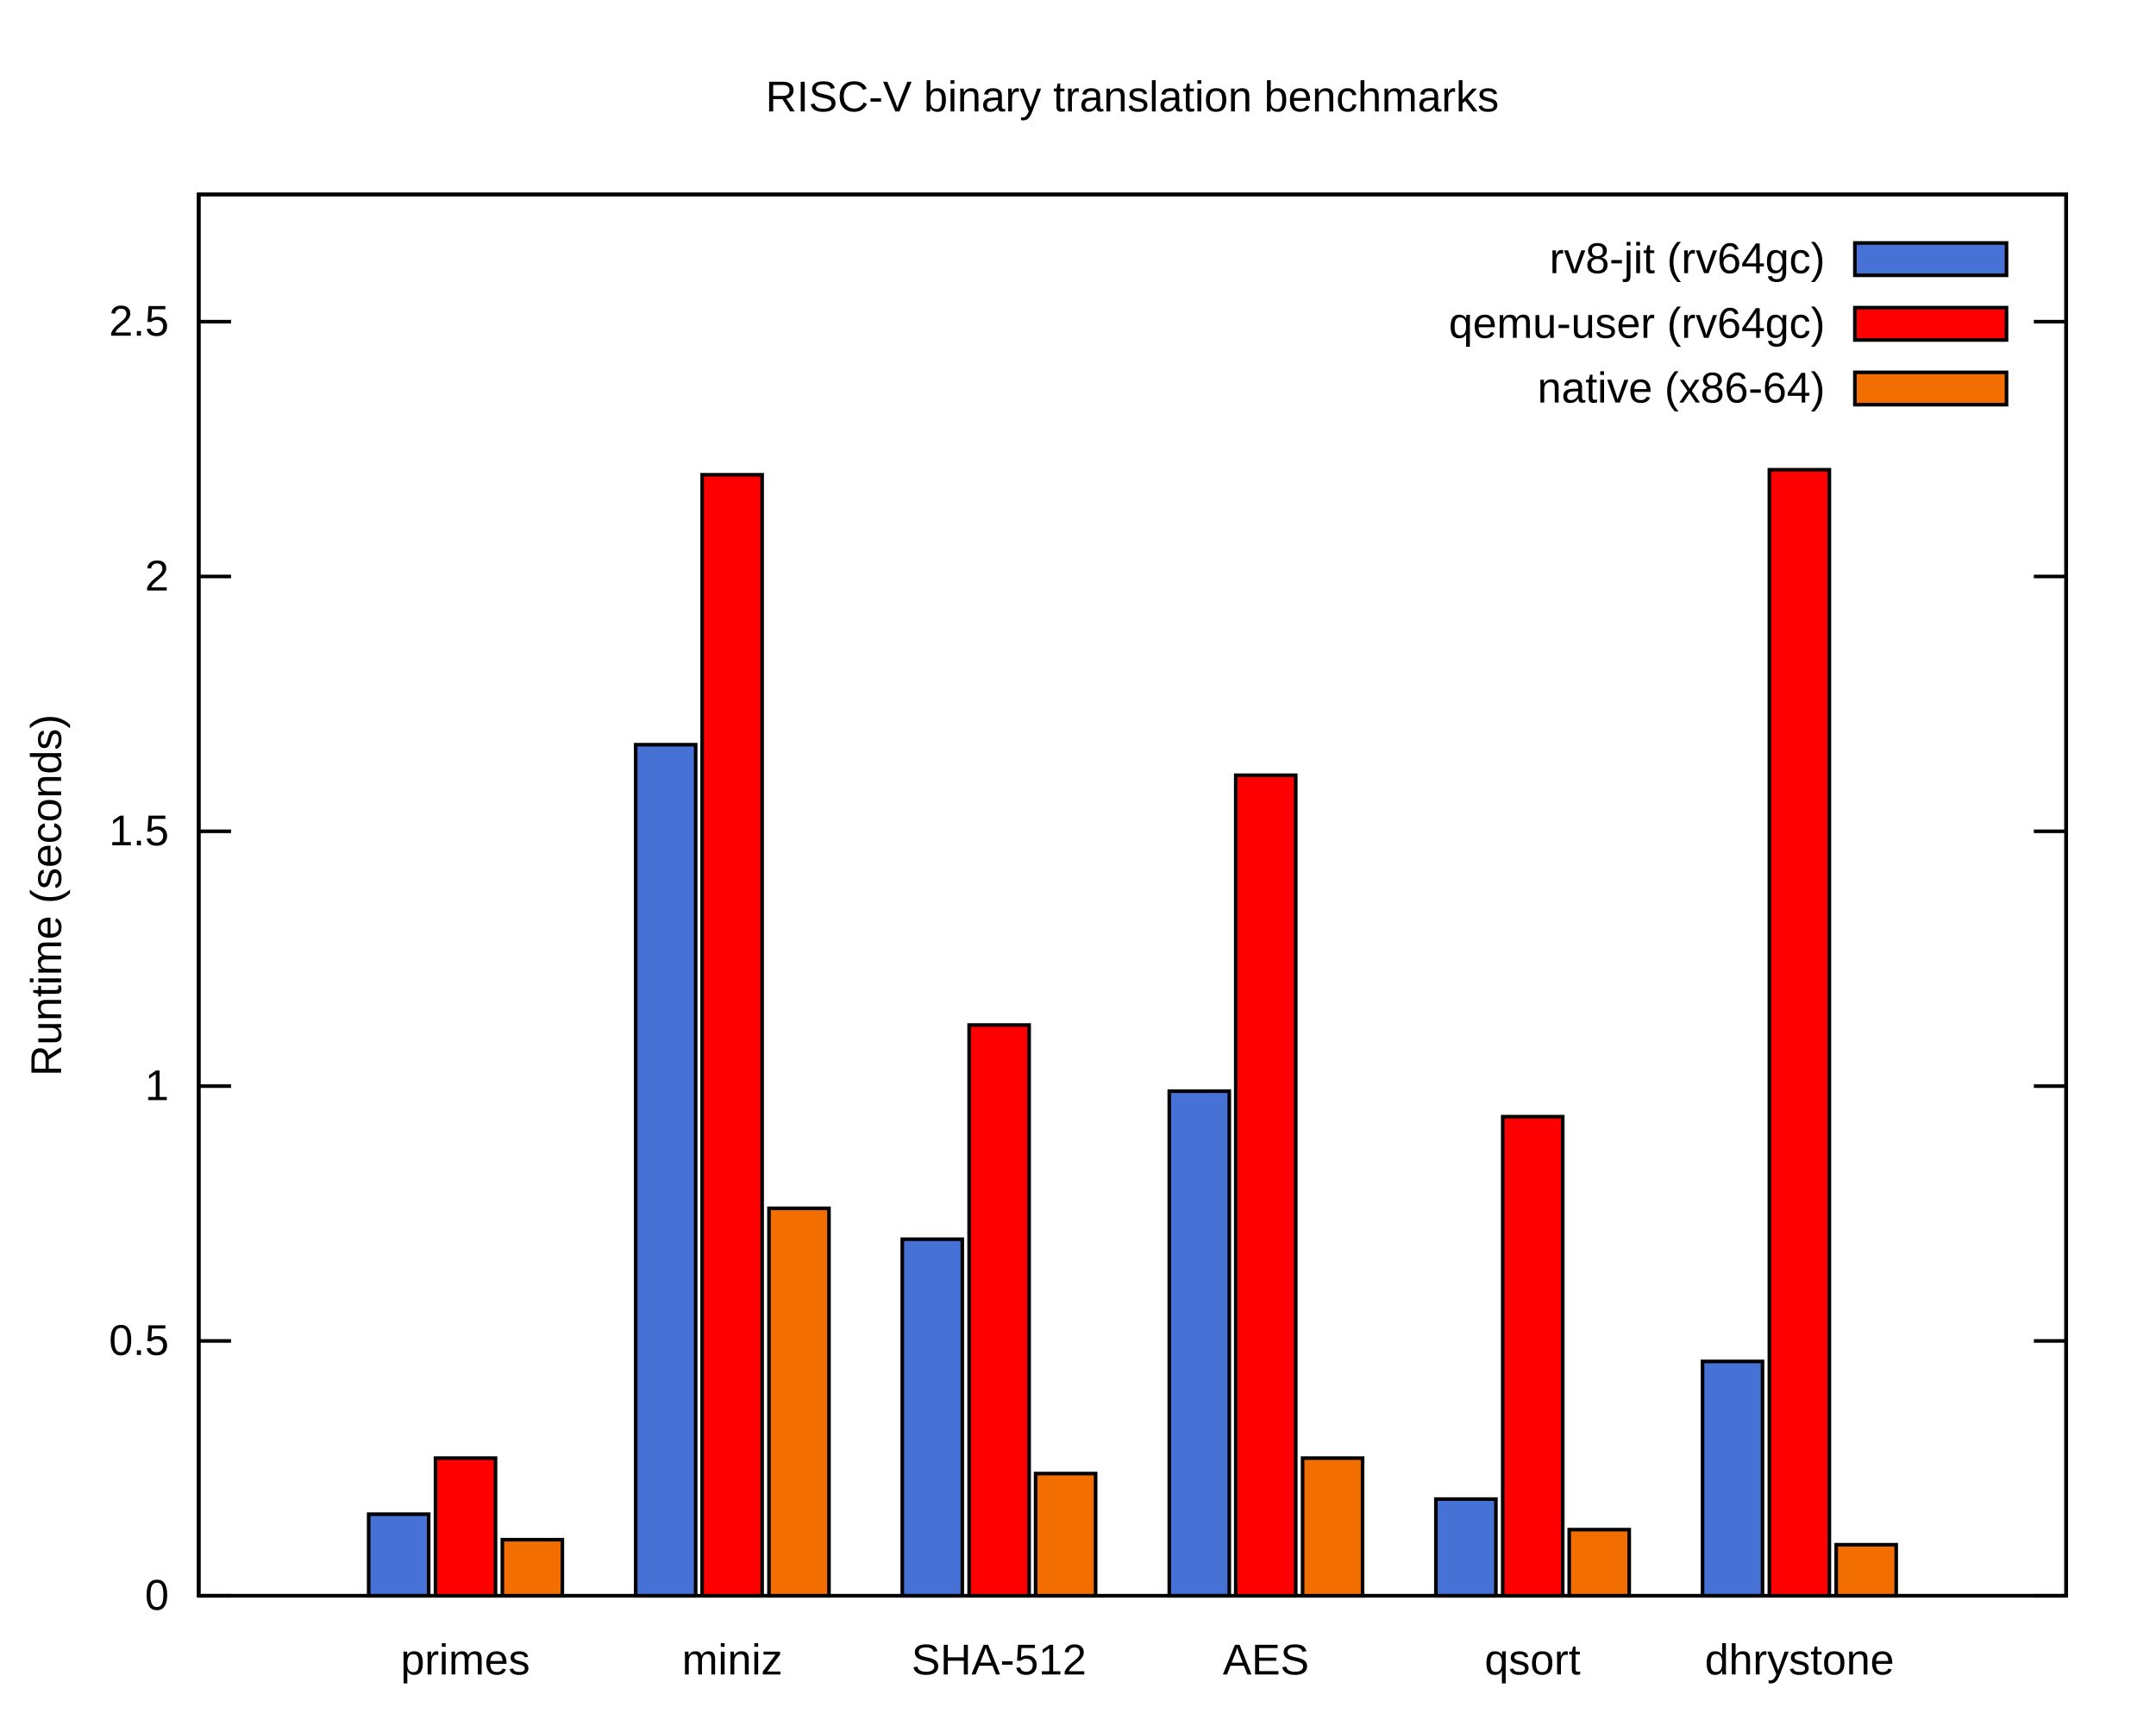
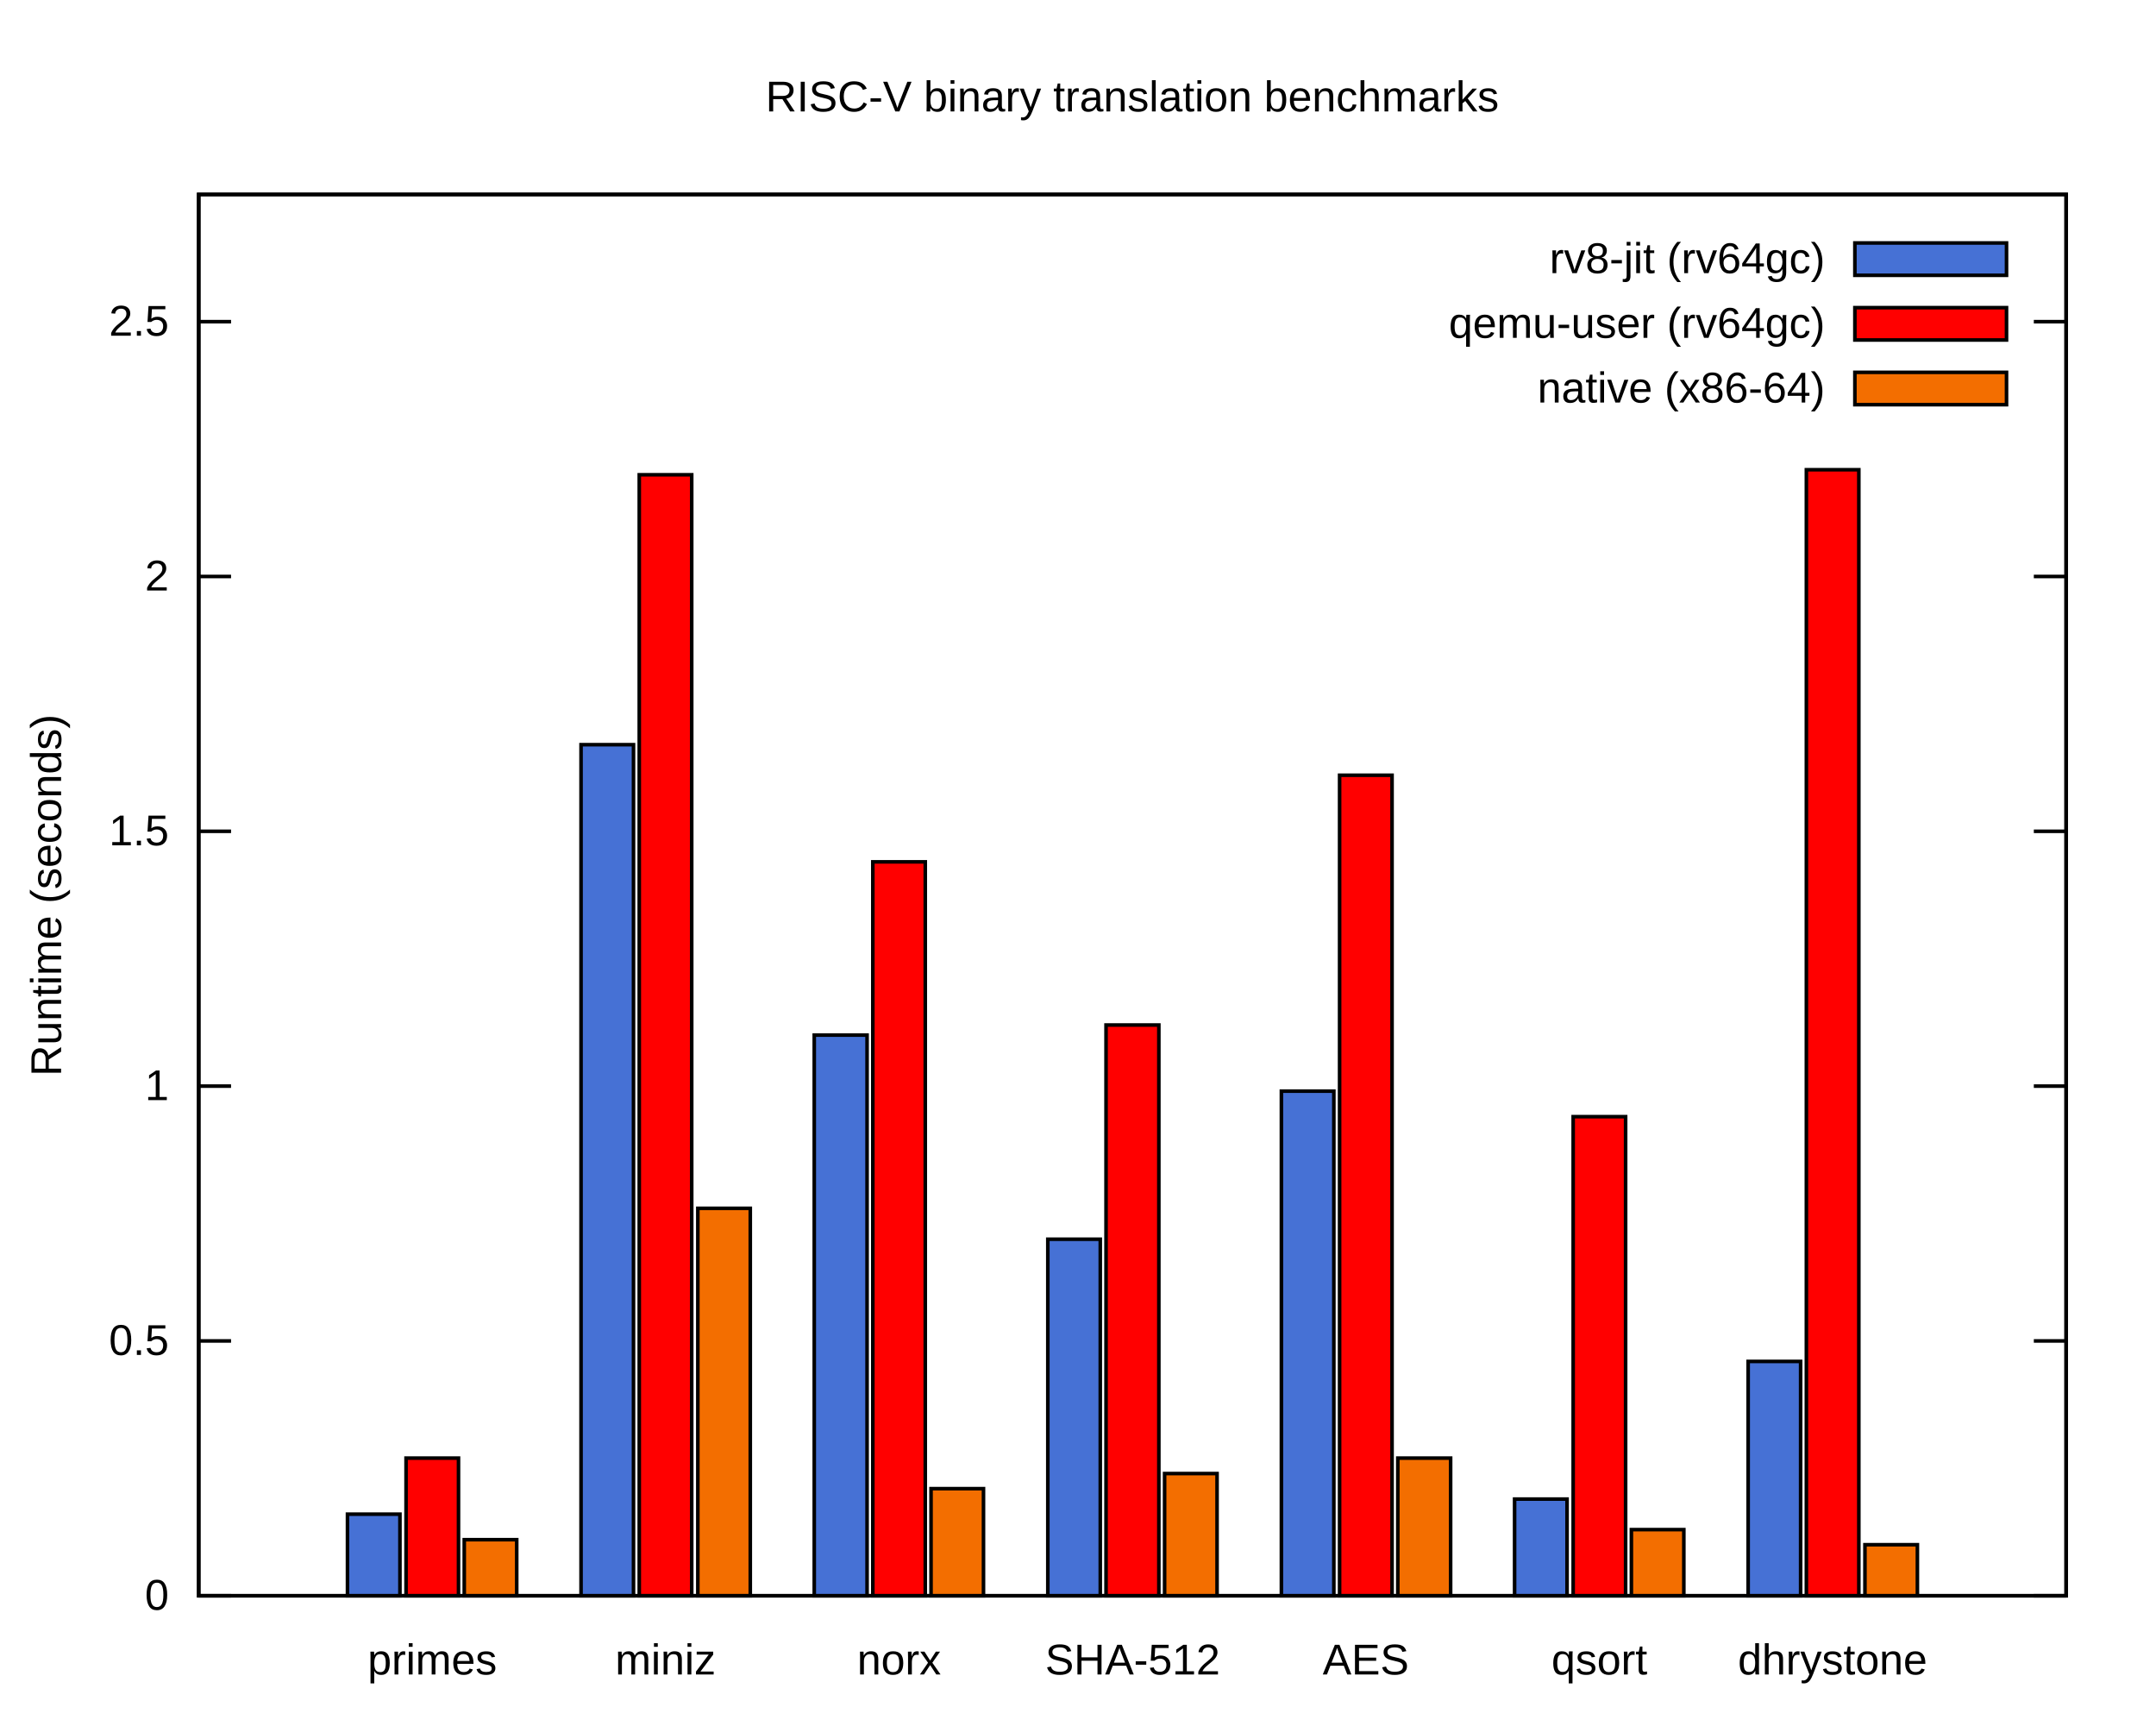
<svg xmlns="http://www.w3.org/2000/svg" xmlns:xlink="http://www.w3.org/1999/xlink" width="600" height="480" viewBox="0 0 600 480">
  <g id="gnuplot_canvas">
    <rect x="0" y="0" width="600" height="480" fill="none" />
    <defs>
      <circle id="gpDot" r="0.5" stroke-width="0.5" />
      <path id="gpPt0" stroke-width="0.222" stroke="currentColor" d="M-1,0 h2 M0,-1 v2" />
      <path id="gpPt1" stroke-width="0.222" stroke="currentColor" d="M-1,-1 L1,1 M1,-1 L-1,1" />
      <path id="gpPt2" stroke-width="0.222" stroke="currentColor" d="M-1,0 L1,0 M0,-1 L0,1 M-1,-1 L1,1 M-1,1 L1,-1" />
      <rect id="gpPt3" stroke-width="0.222" stroke="currentColor" x="-1" y="-1" width="2" height="2" />
      <rect id="gpPt4" stroke-width="0.222" stroke="currentColor" fill="currentColor" x="-1" y="-1" width="2" height="2" />
      <circle id="gpPt5" stroke-width="0.222" stroke="currentColor" cx="0" cy="0" r="1" />
      <use xlink:href="#gpPt5" id="gpPt6" fill="currentColor" stroke="none" />
      <path id="gpPt7" stroke-width="0.222" stroke="currentColor" d="M0,-1.33 L-1.33,0.67 L1.33,0.67 z" />
      <use xlink:href="#gpPt7" id="gpPt8" fill="currentColor" stroke="none" />
      <use xlink:href="#gpPt7" id="gpPt9" stroke="currentColor" transform="rotate(180)" />
      <use xlink:href="#gpPt9" id="gpPt10" fill="currentColor" stroke="none" />
      <use xlink:href="#gpPt3" id="gpPt11" stroke="currentColor" transform="rotate(45)" />
      <use xlink:href="#gpPt11" id="gpPt12" fill="currentColor" stroke="none" />
      <path id="gpPt13" stroke-width="0.222" stroke="currentColor" d="M0,1.330 L1.265,0.411 L0.782,-1.067 L-0.782,-1.076 L-1.265,0.411 z" />
      <use xlink:href="#gpPt13" id="gpPt14" fill="currentColor" stroke="none" />
      <filter id="textbox" filterUnits="objectBoundingBox" x="0" y="0" height="1" width="1">
        <feFlood flood-color="white" flood-opacity="1" result="bgnd" />
        <feComposite in="SourceGraphic" in2="bgnd" operator="atop" />
      </filter>
      <filter id="greybox" filterUnits="objectBoundingBox" x="0" y="0" height="1" width="1">
        <feFlood flood-color="lightgrey" flood-opacity="1" result="grey" />
        <feComposite in="SourceGraphic" in2="grey" operator="atop" />
      </filter>
    </defs>
    <g fill="none" color="white" stroke="currentColor" stroke-width="1.00" stroke-linecap="butt" stroke-linejoin="miter">
</g>
    <g fill="none" color="black" stroke="currentColor" stroke-width="1.00" stroke-linecap="butt" stroke-linejoin="miter">
      <path stroke="black" d="M55.3,444.0 L64.3,444.0 M575.0,444.0 L566.0,444.0  " />
      <g transform="translate(47.0,447.9)" stroke="none" fill="black" font-family="Arial" font-size="12.00" text-anchor="end">
        <text>
          <tspan font-family="Arial"> 0</tspan>
        </text>
      </g>
    </g>
    <g fill="none" color="black" stroke="currentColor" stroke-width="1.00" stroke-linecap="butt" stroke-linejoin="miter">
      <path stroke="black" d="M55.3,373.1 L64.3,373.1 M575.0,373.1 L566.0,373.1  " />
      <g transform="translate(47.0,377.0)" stroke="none" fill="black" font-family="Arial" font-size="12.00" text-anchor="end">
        <text>
          <tspan font-family="Arial"> 0.5</tspan>
        </text>
      </g>
    </g>
    <g fill="none" color="black" stroke="currentColor" stroke-width="1.00" stroke-linecap="butt" stroke-linejoin="miter">
      <path stroke="black" d="M55.3,302.2 L64.3,302.2 M575.0,302.2 L566.0,302.2  " />
      <g transform="translate(47.0,306.1)" stroke="none" fill="black" font-family="Arial" font-size="12.00" text-anchor="end">
        <text>
          <tspan font-family="Arial"> 1</tspan>
        </text>
      </g>
    </g>
    <g fill="none" color="black" stroke="currentColor" stroke-width="1.00" stroke-linecap="butt" stroke-linejoin="miter">
      <path stroke="black" d="M55.3,231.3 L64.3,231.3 M575.0,231.3 L566.0,231.3  " />
      <g transform="translate(47.0,235.2)" stroke="none" fill="black" font-family="Arial" font-size="12.00" text-anchor="end">
        <text>
          <tspan font-family="Arial"> 1.5</tspan>
        </text>
      </g>
    </g>
    <g fill="none" color="black" stroke="currentColor" stroke-width="1.00" stroke-linecap="butt" stroke-linejoin="miter">
      <path stroke="black" d="M55.3,160.4 L64.3,160.4 M575.0,160.4 L566.0,160.4  " />
      <g transform="translate(47.0,164.3)" stroke="none" fill="black" font-family="Arial" font-size="12.00" text-anchor="end">
        <text>
          <tspan font-family="Arial"> 2</tspan>
        </text>
      </g>
    </g>
    <g fill="none" color="black" stroke="currentColor" stroke-width="1.00" stroke-linecap="butt" stroke-linejoin="miter">
      <path stroke="black" d="M55.3,89.5 L64.3,89.5 M575.0,89.5 L566.0,89.5  " />
      <g transform="translate(47.0,93.4)" stroke="none" fill="black" font-family="Arial" font-size="12.00" text-anchor="end">
        <text>
          <tspan font-family="Arial"> 2.5</tspan>
        </text>
      </g>
    </g>
    <g fill="none" color="black" stroke="currentColor" stroke-width="1.00" stroke-linecap="butt" stroke-linejoin="miter">
-       <path stroke="black" d="M129.5,444.0 M129.5,54.1  " />
-       <g transform="translate(129.5,465.9)" stroke="none" fill="black" font-family="Arial" font-size="12.00" text-anchor="middle">
+       <path stroke="black" d="M120.3,444.0 M120.3,54.1  " />
+       <g transform="translate(120.3,465.9)" stroke="none" fill="black" font-family="Arial" font-size="12.00" text-anchor="middle">
        <text>
          <tspan font-family="Arial">primes</tspan>
        </text>
      </g>
    </g>
    <g fill="none" color="black" stroke="currentColor" stroke-width="1.00" stroke-linecap="butt" stroke-linejoin="miter">
-       <path stroke="black" d="M203.8,444.0 M203.8,54.1  " />
-       <g transform="translate(203.8,465.9)" stroke="none" fill="black" font-family="Arial" font-size="12.00" text-anchor="middle">
+       <path stroke="black" d="M185.2,444.0 M185.2,54.1  " />
+       <g transform="translate(185.2,465.9)" stroke="none" fill="black" font-family="Arial" font-size="12.00" text-anchor="middle">
        <text>
          <tspan font-family="Arial">miniz</tspan>
        </text>
      </g>
    </g>
    <g fill="none" color="black" stroke="currentColor" stroke-width="1.00" stroke-linecap="butt" stroke-linejoin="miter">
-       <path stroke="black" d="M278.0,444.0 M278.0,54.1  " />
-       <g transform="translate(278.0,465.9)" stroke="none" fill="black" font-family="Arial" font-size="12.00" text-anchor="middle">
+       <path stroke="black" d="M250.2,444.0 M250.2,54.1  " />
+       <g transform="translate(250.2,465.9)" stroke="none" fill="black" font-family="Arial" font-size="12.00" text-anchor="middle">
+         <text>
+           <tspan font-family="Arial">norx</tspan>
+         </text>
+       </g>
+     </g>
+     <g fill="none" color="black" stroke="currentColor" stroke-width="1.00" stroke-linecap="butt" stroke-linejoin="miter">
+       <path stroke="black" d="M315.2,444.0 M315.2,54.1  " />
+       <g transform="translate(315.2,465.9)" stroke="none" fill="black" font-family="Arial" font-size="12.00" text-anchor="middle">
        <text>
          <tspan font-family="Arial">SHA-512</tspan>
        </text>
      </g>
    </g>
    <g fill="none" color="black" stroke="currentColor" stroke-width="1.00" stroke-linecap="butt" stroke-linejoin="miter">
-       <path stroke="black" d="M352.3,444.0 M352.3,54.1  " />
-       <g transform="translate(352.3,465.9)" stroke="none" fill="black" font-family="Arial" font-size="12.00" text-anchor="middle">
+       <path stroke="black" d="M380.1,444.0 M380.1,54.1  " />
+       <g transform="translate(380.1,465.9)" stroke="none" fill="black" font-family="Arial" font-size="12.00" text-anchor="middle">
        <text>
          <tspan font-family="Arial">AES</tspan>
        </text>
      </g>
    </g>
    <g fill="none" color="black" stroke="currentColor" stroke-width="1.00" stroke-linecap="butt" stroke-linejoin="miter">
-       <path stroke="black" d="M426.5,444.0 M426.5,54.1  " />
-       <g transform="translate(426.5,465.9)" stroke="none" fill="black" font-family="Arial" font-size="12.00" text-anchor="middle">
+       <path stroke="black" d="M445.1,444.0 M445.1,54.1  " />
+       <g transform="translate(445.1,465.9)" stroke="none" fill="black" font-family="Arial" font-size="12.00" text-anchor="middle">
        <text>
          <tspan font-family="Arial">qsort</tspan>
        </text>
      </g>
    </g>
    <g fill="none" color="black" stroke="currentColor" stroke-width="1.00" stroke-linecap="butt" stroke-linejoin="miter">
-       <path stroke="black" d="M500.8,444.0 M500.8,54.1  " />
-       <g transform="translate(500.8,465.9)" stroke="none" fill="black" font-family="Arial" font-size="12.00" text-anchor="middle">
+       <path stroke="black" d="M510.0,444.0 M510.0,54.1  " />
+       <g transform="translate(510.0,465.9)" stroke="none" fill="black" font-family="Arial" font-size="12.00" text-anchor="middle">
        <text>
          <tspan font-family="Arial">dhrystone</tspan>
        </text>
      </g>
    </g>
    <g fill="none" color="black" stroke="currentColor" stroke-width="1.00" stroke-linecap="butt" stroke-linejoin="miter">
</g>
    <g fill="none" color="black" stroke="currentColor" stroke-width="1.00" stroke-linecap="butt" stroke-linejoin="miter">
      <path stroke="black" d="M55.3,54.1 L55.3,444.0 L575.0,444.0 L575.0,54.1 L55.3,54.1 Z  " />
    </g>
    <g fill="none" color="black" stroke="currentColor" stroke-width="1.00" stroke-linecap="butt" stroke-linejoin="miter">
      <g transform="translate(17.0,249.1) rotate(270)" stroke="none" fill="black" font-family="Arial" font-size="12.00" text-anchor="middle">
        <text>
          <tspan font-family="Arial">Runtime (seconds)</tspan>
        </text>
      </g>
    </g>
    <g fill="none" color="black" stroke="currentColor" stroke-width="1.00" stroke-linecap="butt" stroke-linejoin="miter">
      <g transform="translate(315.1,31.0)" stroke="none" fill="black" font-family="Arial" font-size="12.00" text-anchor="middle">
        <text>
          <tspan font-family="Arial">RISC-V binary translation benchmarks</tspan>
        </text>
      </g>
    </g>
    <g id="gnuplot_plot_1">
      <g fill="none" color="black" stroke="currentColor" stroke-width="1.00" stroke-linecap="butt" stroke-linejoin="miter">
        <g transform="translate(507.9,76.0)" stroke="none" fill="black" font-family="Arial" font-size="12.00" text-anchor="end">
          <text>
            <tspan font-family="Arial">rv8-jit (rv64gc)</tspan>
          </text>
        </g>
      </g>
      <g fill="none" color="black" stroke="currentColor" stroke-width="1.00" stroke-linecap="butt" stroke-linejoin="miter">
        <g stroke="none" shape-rendering="crispEdges">
          <polygon fill="rgb( 70, 113, 213)" points="516.2,76.6 558.4,76.6 558.4,67.6 516.2,67.6 " />
        </g>
        <path stroke="black" d="M516.2,76.6 L558.4,76.6 L558.4,67.6 L516.2,67.6 L516.2,76.6 Z  " />
      </g>
      <g fill="none" color="black" stroke="currentColor" stroke-width="1.00" stroke-linecap="butt" stroke-linejoin="miter">
        <g stroke="none" shape-rendering="crispEdges">
-           <polygon fill="rgb( 70, 113, 213)" points="102.6,444.0 119.4,444.0 119.4,421.2 102.6,421.2 " />
-         </g>
-         <path stroke="black" d="M102.6,444.0 L102.6,421.3 L119.3,421.3 L119.3,444.0 L102.6,444.0 Z  " />
-       </g>
-       <g fill="none" color="black" stroke="currentColor" stroke-width="1.00" stroke-linecap="butt" stroke-linejoin="miter">
-         <g stroke="none" shape-rendering="crispEdges">
-           <polygon fill="rgb( 70, 113, 213)" points="176.9,444.0 193.7,444.0 193.7,207.1 176.9,207.1 " />
-         </g>
-         <path stroke="black" d="M176.9,444.0 L176.9,207.2 L193.6,207.2 L193.6,444.0 L176.9,444.0 Z  " />
-       </g>
-       <g fill="none" color="black" stroke="currentColor" stroke-width="1.00" stroke-linecap="butt" stroke-linejoin="miter">
-         <g stroke="none" shape-rendering="crispEdges">
-           <polygon fill="rgb( 70, 113, 213)" points="251.1,444.0 267.9,444.0 267.9,344.7 251.1,344.7 " />
-         </g>
-         <path stroke="black" d="M251.1,444.0 L251.1,344.8 L267.8,344.8 L267.8,444.0 L251.1,444.0 Z  " />
-       </g>
-       <g fill="none" color="black" stroke="currentColor" stroke-width="1.00" stroke-linecap="butt" stroke-linejoin="miter">
-         <g stroke="none" shape-rendering="crispEdges">
-           <polygon fill="rgb( 70, 113, 213)" points="325.4,444.0 342.2,444.0 342.2,303.5 325.4,303.5 " />
-         </g>
-         <path stroke="black" d="M325.4,444.0 L325.4,303.6 L342.1,303.6 L342.1,444.0 L325.4,444.0 Z  " />
-       </g>
-       <g fill="none" color="black" stroke="currentColor" stroke-width="1.00" stroke-linecap="butt" stroke-linejoin="miter">
-         <g stroke="none" shape-rendering="crispEdges">
-           <polygon fill="rgb( 70, 113, 213)" points="399.6,444.0 416.4,444.0 416.4,417.0 399.6,417.0 " />
-         </g>
-         <path stroke="black" d="M399.6,444.0 L399.6,417.1 L416.3,417.1 L416.3,444.0 L399.6,444.0 Z  " />
-       </g>
-       <g fill="none" color="black" stroke="currentColor" stroke-width="1.00" stroke-linecap="butt" stroke-linejoin="miter">
-         <g stroke="none" shape-rendering="crispEdges">
-           <polygon fill="rgb( 70, 113, 213)" points="473.8,444.0 490.6,444.0 490.6,378.7 473.8,378.7 " />
-         </g>
-         <path stroke="black" d="M473.8,444.0 L473.8,378.8 L490.5,378.8 L490.5,444.0 L473.8,444.0 Z  " />
+           <polygon fill="rgb( 70, 113, 213)" points="96.7,444.0 111.4,444.0 111.4,421.2 96.7,421.2 " />
+         </g>
+         <path stroke="black" d="M96.7,444.0 L96.7,421.3 L111.3,421.3 L111.3,444.0 L96.7,444.0 Z  " />
+       </g>
+       <g fill="none" color="black" stroke="currentColor" stroke-width="1.00" stroke-linecap="butt" stroke-linejoin="miter">
+         <g stroke="none" shape-rendering="crispEdges">
+           <polygon fill="rgb( 70, 113, 213)" points="161.7,444.0 176.4,444.0 176.4,207.1 161.7,207.1 " />
+         </g>
+         <path stroke="black" d="M161.7,444.0 L161.7,207.2 L176.3,207.2 L176.3,444.0 L161.7,444.0 Z  " />
+       </g>
+       <g fill="none" color="black" stroke="currentColor" stroke-width="1.00" stroke-linecap="butt" stroke-linejoin="miter">
+         <g stroke="none" shape-rendering="crispEdges">
+           <polygon fill="rgb( 70, 113, 213)" points="226.6,444.0 241.4,444.0 241.4,287.9 226.6,287.9 " />
+         </g>
+         <path stroke="black" d="M226.6,444.0 L226.6,288.0 L241.3,288.0 L241.3,444.0 L226.6,444.0 Z  " />
+       </g>
+       <g fill="none" color="black" stroke="currentColor" stroke-width="1.00" stroke-linecap="butt" stroke-linejoin="miter">
+         <g stroke="none" shape-rendering="crispEdges">
+           <polygon fill="rgb( 70, 113, 213)" points="291.6,444.0 306.3,444.0 306.3,344.7 291.6,344.7 " />
+         </g>
+         <path stroke="black" d="M291.6,444.0 L291.6,344.8 L306.2,344.8 L306.2,444.0 L291.6,444.0 Z  " />
+       </g>
+       <g fill="none" color="black" stroke="currentColor" stroke-width="1.00" stroke-linecap="butt" stroke-linejoin="miter">
+         <g stroke="none" shape-rendering="crispEdges">
+           <polygon fill="rgb( 70, 113, 213)" points="356.6,444.0 371.3,444.0 371.3,303.5 356.6,303.5 " />
+         </g>
+         <path stroke="black" d="M356.6,444.0 L356.6,303.6 L371.2,303.6 L371.2,444.0 L356.6,444.0 Z  " />
+       </g>
+       <g fill="none" color="black" stroke="currentColor" stroke-width="1.00" stroke-linecap="butt" stroke-linejoin="miter">
+         <g stroke="none" shape-rendering="crispEdges">
+           <polygon fill="rgb( 70, 113, 213)" points="421.5,444.0 436.2,444.0 436.2,417.0 421.5,417.0 " />
+         </g>
+         <path stroke="black" d="M421.5,444.0 L421.5,417.1 L436.1,417.1 L436.1,444.0 L421.5,444.0 Z  " />
+       </g>
+       <g fill="none" color="black" stroke="currentColor" stroke-width="1.00" stroke-linecap="butt" stroke-linejoin="miter">
+         <g stroke="none" shape-rendering="crispEdges">
+           <polygon fill="rgb( 70, 113, 213)" points="486.5,444.0 501.2,444.0 501.2,378.7 486.5,378.7 " />
+         </g>
+         <path stroke="black" d="M486.5,444.0 L486.5,378.8 L501.1,378.8 L501.1,444.0 L486.5,444.0 Z  " />
      </g>
      <g fill="none" color="black" stroke="currentColor" stroke-width="1.00" stroke-linecap="butt" stroke-linejoin="miter">
</g>
    </g>
    <g id="gnuplot_plot_2">
      <g fill="none" color="black" stroke="currentColor" stroke-width="1.00" stroke-linecap="butt" stroke-linejoin="miter">
        <g transform="translate(507.9,94.0)" stroke="none" fill="black" font-family="Arial" font-size="12.00" text-anchor="end">
          <text>
            <tspan font-family="Arial">qemu-user (rv64gc)</tspan>
          </text>
        </g>
      </g>
      <g fill="none" color="black" stroke="currentColor" stroke-width="1.00" stroke-linecap="butt" stroke-linejoin="miter">
        <g stroke="none" shape-rendering="crispEdges">
          <polygon fill="rgb(255,   0,   0)" points="516.2,94.6 558.4,94.6 558.4,85.6 516.2,85.6 " />
        </g>
        <path stroke="black" d="M516.2,94.6 L558.4,94.6 L558.4,85.6 L516.2,85.6 L516.2,94.6 Z  " />
      </g>
      <g fill="none" color="black" stroke="currentColor" stroke-width="1.00" stroke-linecap="butt" stroke-linejoin="miter">
        <g stroke="none" shape-rendering="crispEdges">
-           <polygon fill="rgb(255,   0,   0)" points="121.2,444.0 138.0,444.0 138.0,405.6 121.2,405.6 " />
-         </g>
-         <path stroke="black" d="M121.2,444.0 L121.2,405.7 L137.9,405.7 L137.9,444.0 L121.2,444.0 Z  " />
-       </g>
-       <g fill="none" color="black" stroke="currentColor" stroke-width="1.00" stroke-linecap="butt" stroke-linejoin="miter">
-         <g stroke="none" shape-rendering="crispEdges">
-           <polygon fill="rgb(255,   0,   0)" points="195.4,444.0 212.2,444.0 212.2,132.0 195.4,132.0 " />
-         </g>
-         <path stroke="black" d="M195.4,444.0 L195.4,132.1 L212.1,132.1 L212.1,444.0 L195.4,444.0 Z  " />
-       </g>
-       <g fill="none" color="black" stroke="currentColor" stroke-width="1.00" stroke-linecap="butt" stroke-linejoin="miter">
-         <g stroke="none" shape-rendering="crispEdges">
-           <polygon fill="rgb(255,   0,   0)" points="269.7,444.0 286.5,444.0 286.5,285.1 269.7,285.1 " />
-         </g>
-         <path stroke="black" d="M269.7,444.0 L269.7,285.2 L286.4,285.2 L286.4,444.0 L269.7,444.0 Z  " />
-       </g>
-       <g fill="none" color="black" stroke="currentColor" stroke-width="1.00" stroke-linecap="butt" stroke-linejoin="miter">
-         <g stroke="none" shape-rendering="crispEdges">
-           <polygon fill="rgb(255,   0,   0)" points="343.9,444.0 360.7,444.0 360.7,215.6 343.9,215.6 " />
-         </g>
-         <path stroke="black" d="M343.9,444.0 L343.9,215.7 L360.6,215.7 L360.6,444.0 L343.9,444.0 Z  " />
-       </g>
-       <g fill="none" color="black" stroke="currentColor" stroke-width="1.00" stroke-linecap="butt" stroke-linejoin="miter">
-         <g stroke="none" shape-rendering="crispEdges">
-           <polygon fill="rgb(255,   0,   0)" points="418.2,444.0 435.0,444.0 435.0,310.6 418.2,310.6 " />
-         </g>
-         <path stroke="black" d="M418.2,444.0 L418.2,310.7 L434.9,310.7 L434.9,444.0 L418.2,444.0 Z  " />
-       </g>
-       <g fill="none" color="black" stroke="currentColor" stroke-width="1.00" stroke-linecap="butt" stroke-linejoin="miter">
-         <g stroke="none" shape-rendering="crispEdges">
-           <polygon fill="rgb(255,   0,   0)" points="492.4,444.0 509.2,444.0 509.2,130.6 492.4,130.6 " />
-         </g>
-         <path stroke="black" d="M492.4,444.0 L492.4,130.7 L509.1,130.7 L509.1,444.0 L492.4,444.0 Z  " />
+           <polygon fill="rgb(255,   0,   0)" points="113.0,444.0 127.7,444.0 127.7,405.6 113.0,405.6 " />
+         </g>
+         <path stroke="black" d="M113.0,444.0 L113.0,405.7 L127.6,405.7 L127.6,444.0 L113.0,444.0 Z  " />
+       </g>
+       <g fill="none" color="black" stroke="currentColor" stroke-width="1.00" stroke-linecap="butt" stroke-linejoin="miter">
+         <g stroke="none" shape-rendering="crispEdges">
+           <polygon fill="rgb(255,   0,   0)" points="177.9,444.0 192.6,444.0 192.6,132.0 177.9,132.0 " />
+         </g>
+         <path stroke="black" d="M177.9,444.0 L177.9,132.1 L192.5,132.1 L192.5,444.0 L177.9,444.0 Z  " />
+       </g>
+       <g fill="none" color="black" stroke="currentColor" stroke-width="1.00" stroke-linecap="butt" stroke-linejoin="miter">
+         <g stroke="none" shape-rendering="crispEdges">
+           <polygon fill="rgb(255,   0,   0)" points="242.9,444.0 257.6,444.0 257.6,239.7 242.9,239.7 " />
+         </g>
+         <path stroke="black" d="M242.9,444.0 L242.9,239.8 L257.5,239.8 L257.5,444.0 L242.9,444.0 Z  " />
+       </g>
+       <g fill="none" color="black" stroke="currentColor" stroke-width="1.00" stroke-linecap="butt" stroke-linejoin="miter">
+         <g stroke="none" shape-rendering="crispEdges">
+           <polygon fill="rgb(255,   0,   0)" points="307.8,444.0 322.6,444.0 322.6,285.1 307.8,285.1 " />
+         </g>
+         <path stroke="black" d="M307.8,444.0 L307.8,285.2 L322.5,285.2 L322.5,444.0 L307.8,444.0 Z  " />
+       </g>
+       <g fill="none" color="black" stroke="currentColor" stroke-width="1.00" stroke-linecap="butt" stroke-linejoin="miter">
+         <g stroke="none" shape-rendering="crispEdges">
+           <polygon fill="rgb(255,   0,   0)" points="372.8,444.0 387.5,444.0 387.5,215.6 372.8,215.6 " />
+         </g>
+         <path stroke="black" d="M372.8,444.0 L372.8,215.7 L387.4,215.7 L387.4,444.0 L372.8,444.0 Z  " />
+       </g>
+       <g fill="none" color="black" stroke="currentColor" stroke-width="1.00" stroke-linecap="butt" stroke-linejoin="miter">
+         <g stroke="none" shape-rendering="crispEdges">
+           <polygon fill="rgb(255,   0,   0)" points="437.8,444.0 452.5,444.0 452.5,310.6 437.8,310.6 " />
+         </g>
+         <path stroke="black" d="M437.8,444.0 L437.8,310.7 L452.4,310.7 L452.4,444.0 L437.8,444.0 Z  " />
+       </g>
+       <g fill="none" color="black" stroke="currentColor" stroke-width="1.00" stroke-linecap="butt" stroke-linejoin="miter">
+         <g stroke="none" shape-rendering="crispEdges">
+           <polygon fill="rgb(255,   0,   0)" points="502.7,444.0 517.4,444.0 517.4,130.6 502.7,130.6 " />
+         </g>
+         <path stroke="black" d="M502.7,444.0 L502.7,130.7 L517.3,130.7 L517.3,444.0 L502.7,444.0 Z  " />
      </g>
      <g fill="none" color="black" stroke="currentColor" stroke-width="1.00" stroke-linecap="butt" stroke-linejoin="miter">
</g>
    </g>
    <g id="gnuplot_plot_3">
      <g fill="none" color="black" stroke="currentColor" stroke-width="1.00" stroke-linecap="butt" stroke-linejoin="miter">
        <g transform="translate(507.9,112.0)" stroke="none" fill="black" font-family="Arial" font-size="12.00" text-anchor="end">
          <text>
            <tspan font-family="Arial">native (x86-64)</tspan>
          </text>
        </g>
      </g>
      <g fill="none" color="black" stroke="currentColor" stroke-width="1.00" stroke-linecap="butt" stroke-linejoin="miter">
        <g stroke="none" shape-rendering="crispEdges">
          <polygon fill="rgb(243, 110,   0)" points="516.2,112.6 558.4,112.6 558.4,103.6 516.2,103.6 " />
        </g>
        <path stroke="black" d="M516.2,112.6 L558.4,112.6 L558.4,103.6 L516.2,103.6 L516.2,112.6 Z  " />
      </g>
      <g fill="none" color="black" stroke="currentColor" stroke-width="1.00" stroke-linecap="butt" stroke-linejoin="miter">
        <g stroke="none" shape-rendering="crispEdges">
-           <polygon fill="rgb(243, 110,   0)" points="139.8,444.0 156.6,444.0 156.6,428.3 139.8,428.3 " />
-         </g>
-         <path stroke="black" d="M139.8,444.0 L139.8,428.4 L156.5,428.4 L156.5,444.0 L139.8,444.0 Z  " />
-       </g>
-       <g fill="none" color="black" stroke="currentColor" stroke-width="1.00" stroke-linecap="butt" stroke-linejoin="miter">
-         <g stroke="none" shape-rendering="crispEdges">
-           <polygon fill="rgb(243, 110,   0)" points="214.0,444.0 230.8,444.0 230.8,336.1 214.0,336.1 " />
-         </g>
-         <path stroke="black" d="M214.0,444.0 L214.0,336.2 L230.7,336.2 L230.7,444.0 L214.0,444.0 Z  " />
-       </g>
-       <g fill="none" color="black" stroke="currentColor" stroke-width="1.00" stroke-linecap="butt" stroke-linejoin="miter">
-         <g stroke="none" shape-rendering="crispEdges">
-           <polygon fill="rgb(243, 110,   0)" points="288.2,444.0 305.0,444.0 305.0,409.9 288.2,409.9 " />
-         </g>
-         <path stroke="black" d="M288.2,444.0 L288.2,410.0 L304.9,410.0 L304.9,444.0 L288.2,444.0 Z  " />
-       </g>
-       <g fill="none" color="black" stroke="currentColor" stroke-width="1.00" stroke-linecap="butt" stroke-linejoin="miter">
-         <g stroke="none" shape-rendering="crispEdges">
-           <polygon fill="rgb(243, 110,   0)" points="362.5,444.0 379.3,444.0 379.3,405.6 362.5,405.6 " />
-         </g>
-         <path stroke="black" d="M362.5,444.0 L362.5,405.7 L379.2,405.7 L379.2,444.0 L362.5,444.0 Z  " />
-       </g>
-       <g fill="none" color="black" stroke="currentColor" stroke-width="1.00" stroke-linecap="butt" stroke-linejoin="miter">
-         <g stroke="none" shape-rendering="crispEdges">
-           <polygon fill="rgb(243, 110,   0)" points="436.7,444.0 453.5,444.0 453.5,425.5 436.7,425.5 " />
-         </g>
-         <path stroke="black" d="M436.7,444.0 L436.7,425.6 L453.4,425.6 L453.4,444.0 L436.7,444.0 Z  " />
-       </g>
-       <g fill="none" color="black" stroke="currentColor" stroke-width="1.00" stroke-linecap="butt" stroke-linejoin="miter">
-         <g stroke="none" shape-rendering="crispEdges">
-           <polygon fill="rgb(243, 110,   0)" points="511.0,444.0 527.8,444.0 527.8,429.7 511.0,429.7 " />
-         </g>
-         <path stroke="black" d="M511.0,444.0 L511.0,429.8 L527.7,429.8 L527.7,444.0 L511.0,444.0 Z  " />
+           <polygon fill="rgb(243, 110,   0)" points="129.2,444.0 143.9,444.0 143.9,428.3 129.2,428.3 " />
+         </g>
+         <path stroke="black" d="M129.2,444.0 L129.2,428.4 L143.8,428.4 L143.8,444.0 L129.2,444.0 Z  " />
+       </g>
+       <g fill="none" color="black" stroke="currentColor" stroke-width="1.00" stroke-linecap="butt" stroke-linejoin="miter">
+         <g stroke="none" shape-rendering="crispEdges">
+           <polygon fill="rgb(243, 110,   0)" points="194.2,444.0 208.9,444.0 208.9,336.1 194.2,336.1 " />
+         </g>
+         <path stroke="black" d="M194.2,444.0 L194.2,336.2 L208.8,336.2 L208.8,444.0 L194.2,444.0 Z  " />
+       </g>
+       <g fill="none" color="black" stroke="currentColor" stroke-width="1.00" stroke-linecap="butt" stroke-linejoin="miter">
+         <g stroke="none" shape-rendering="crispEdges">
+           <polygon fill="rgb(243, 110,   0)" points="259.1,444.0 273.8,444.0 273.8,414.1 259.1,414.1 " />
+         </g>
+         <path stroke="black" d="M259.1,444.0 L259.1,414.2 L273.7,414.2 L273.7,444.0 L259.1,444.0 Z  " />
+       </g>
+       <g fill="none" color="black" stroke="currentColor" stroke-width="1.00" stroke-linecap="butt" stroke-linejoin="miter">
+         <g stroke="none" shape-rendering="crispEdges">
+           <polygon fill="rgb(243, 110,   0)" points="324.1,444.0 338.8,444.0 338.8,409.9 324.1,409.9 " />
+         </g>
+         <path stroke="black" d="M324.1,444.0 L324.1,410.0 L338.7,410.0 L338.7,444.0 L324.1,444.0 Z  " />
+       </g>
+       <g fill="none" color="black" stroke="currentColor" stroke-width="1.00" stroke-linecap="butt" stroke-linejoin="miter">
+         <g stroke="none" shape-rendering="crispEdges">
+           <polygon fill="rgb(243, 110,   0)" points="389.0,444.0 403.8,444.0 403.8,405.6 389.0,405.6 " />
+         </g>
+         <path stroke="black" d="M389.0,444.0 L389.0,405.7 L403.7,405.7 L403.7,444.0 L389.0,444.0 Z  " />
+       </g>
+       <g fill="none" color="black" stroke="currentColor" stroke-width="1.00" stroke-linecap="butt" stroke-linejoin="miter">
+         <g stroke="none" shape-rendering="crispEdges">
+           <polygon fill="rgb(243, 110,   0)" points="454.0,444.0 468.7,444.0 468.7,425.5 454.0,425.5 " />
+         </g>
+         <path stroke="black" d="M454.0,444.0 L454.0,425.6 L468.6,425.6 L468.6,444.0 L454.0,444.0 Z  " />
+       </g>
+       <g fill="none" color="black" stroke="currentColor" stroke-width="1.00" stroke-linecap="butt" stroke-linejoin="miter">
+         <g stroke="none" shape-rendering="crispEdges">
+           <polygon fill="rgb(243, 110,   0)" points="519.0,444.0 533.7,444.0 533.7,429.7 519.0,429.7 " />
+         </g>
+         <path stroke="black" d="M519.0,444.0 L519.0,429.8 L533.6,429.8 L533.6,444.0 L519.0,444.0 Z  " />
      </g>
      <g fill="none" color="black" stroke="currentColor" stroke-width="1.00" stroke-linecap="butt" stroke-linejoin="miter">
</g>
    </g>
    <g fill="none" color="white" stroke="rgb(243, 110,   0)" stroke-width="2.00" stroke-linecap="butt" stroke-linejoin="miter">
</g>
    <g fill="none" color="black" stroke="currentColor" stroke-width="2.00" stroke-linecap="butt" stroke-linejoin="miter">
</g>
    <g fill="none" color="black" stroke="black" stroke-width="1.00" stroke-linecap="butt" stroke-linejoin="miter">
</g>
    <g fill="none" color="black" stroke="currentColor" stroke-width="1.00" stroke-linecap="butt" stroke-linejoin="miter">
      <path stroke="black" d="M55.3,54.1 L55.3,444.0 L575.0,444.0 L575.0,54.1 L55.3,54.1 Z  " />
    </g>
    <g fill="none" color="black" stroke="currentColor" stroke-width="1.00" stroke-linecap="butt" stroke-linejoin="miter">
</g>
  </g>
</svg>
